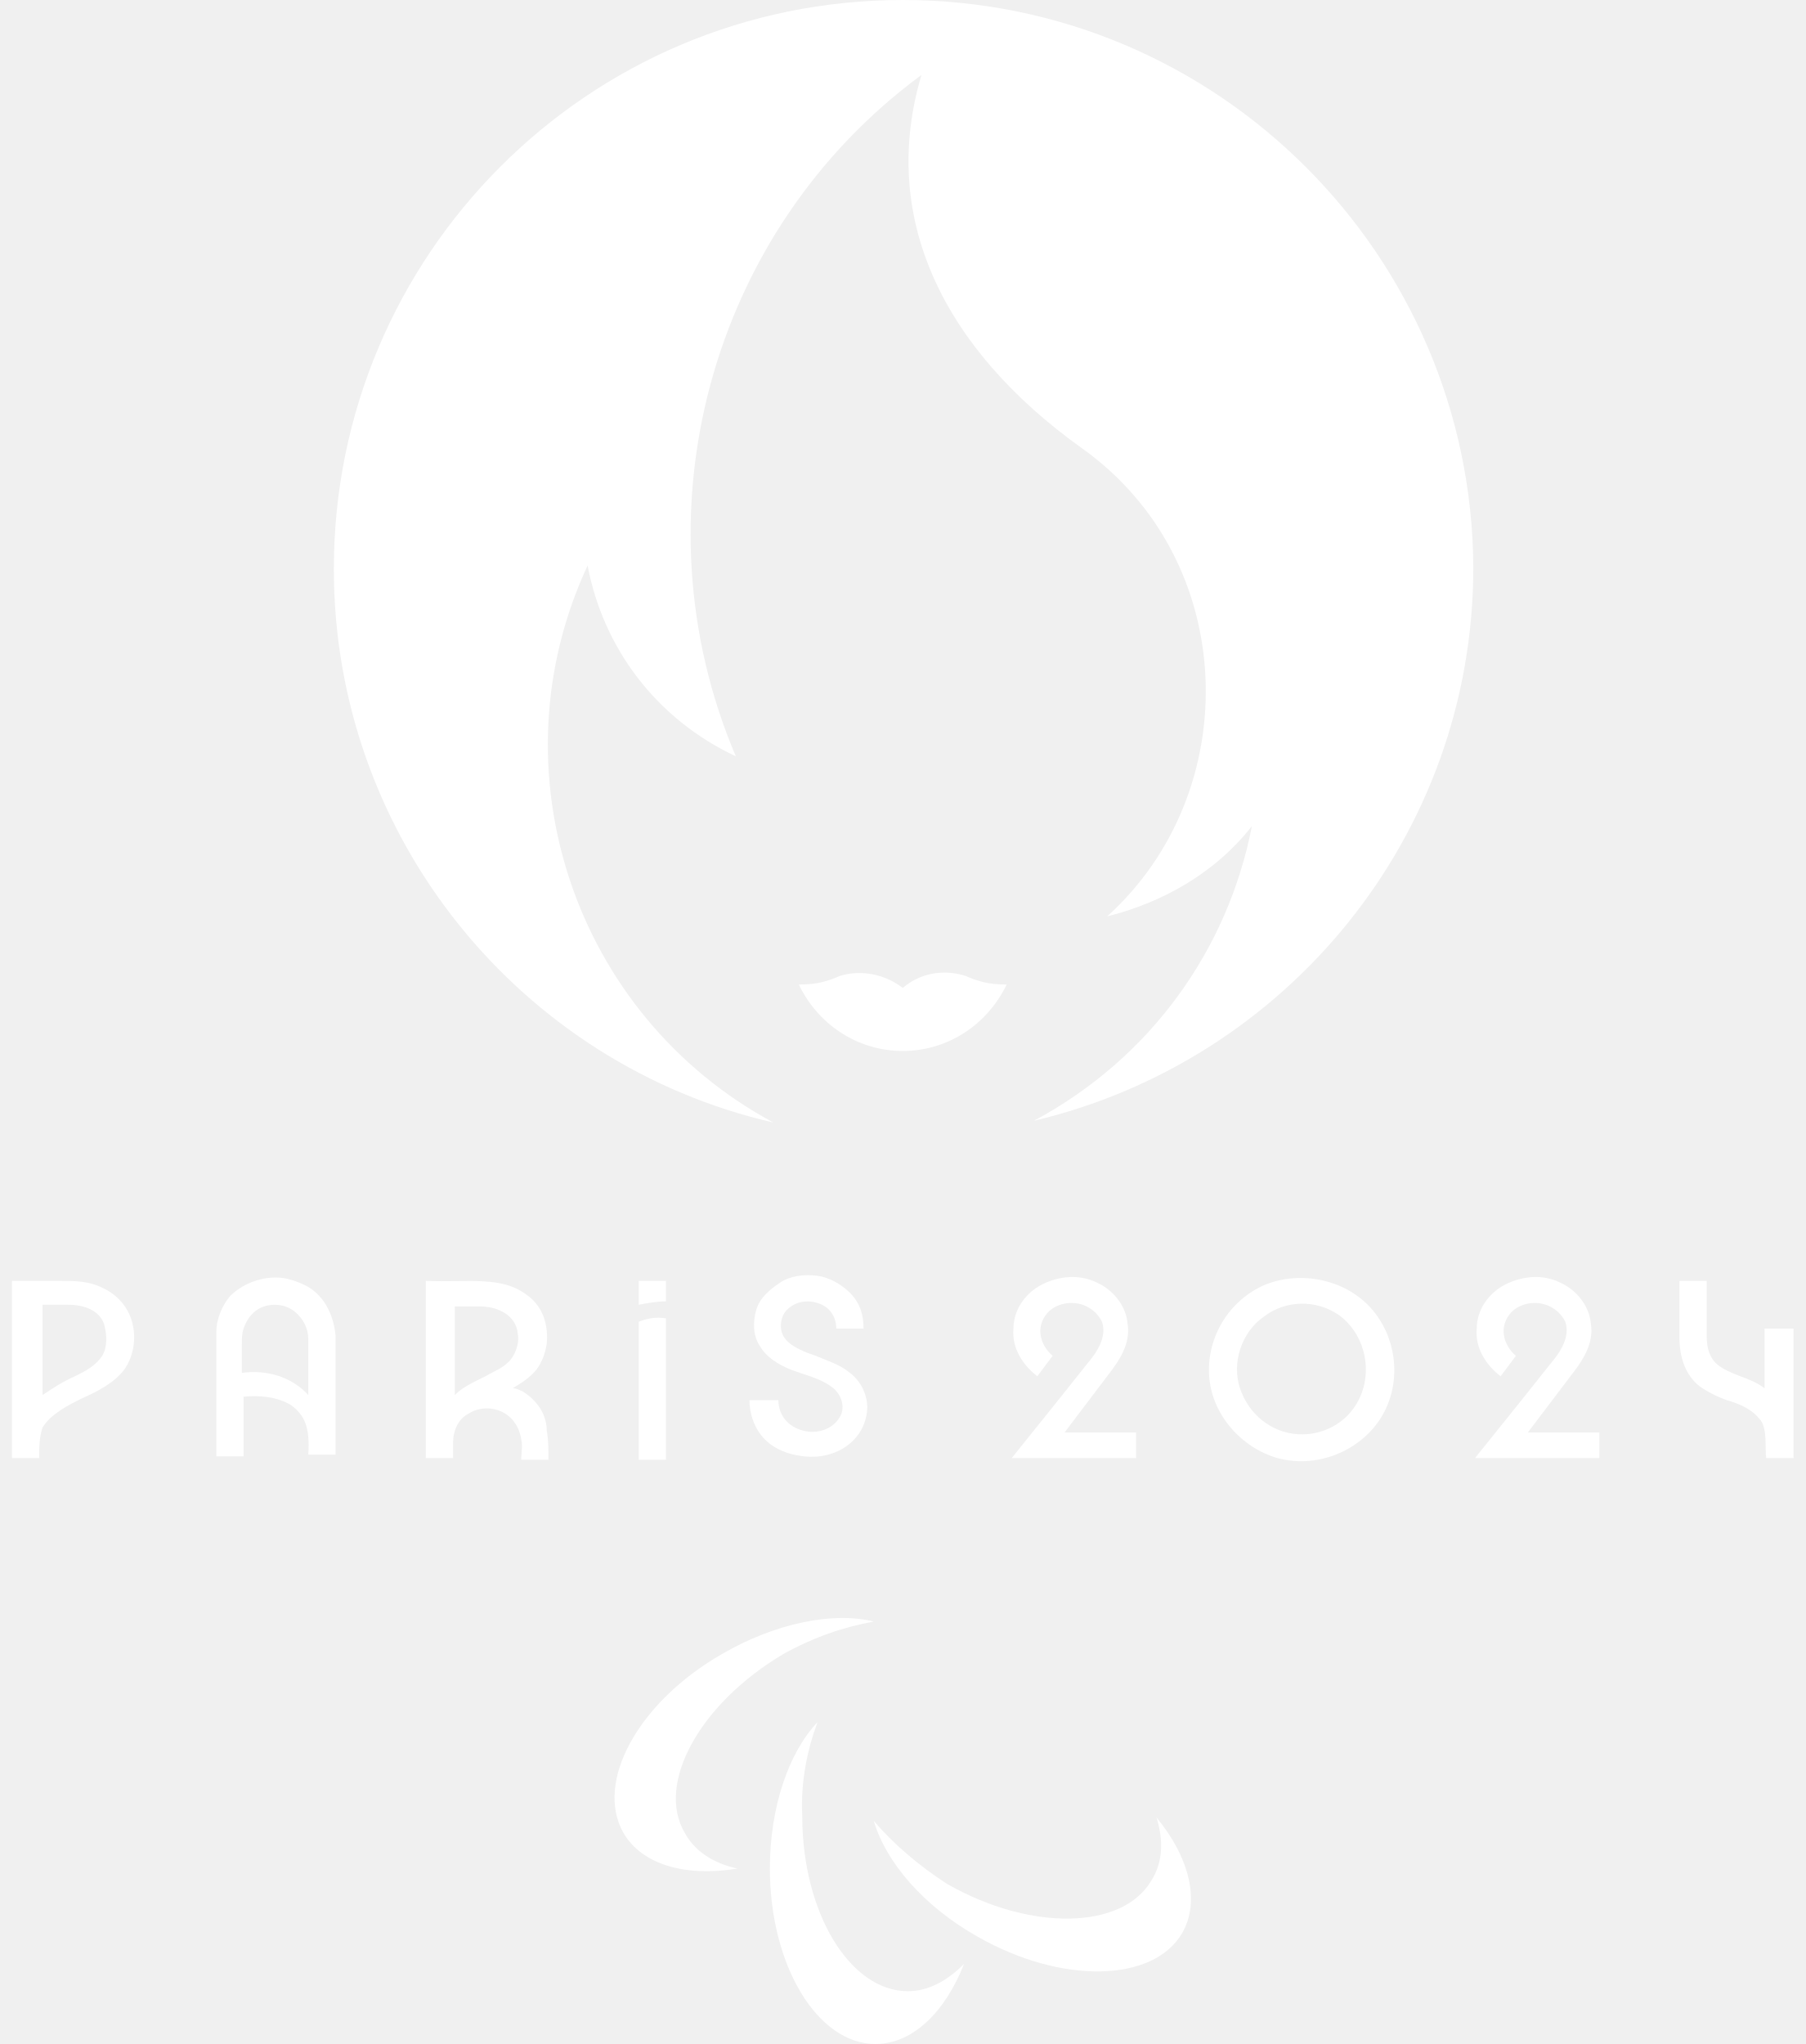
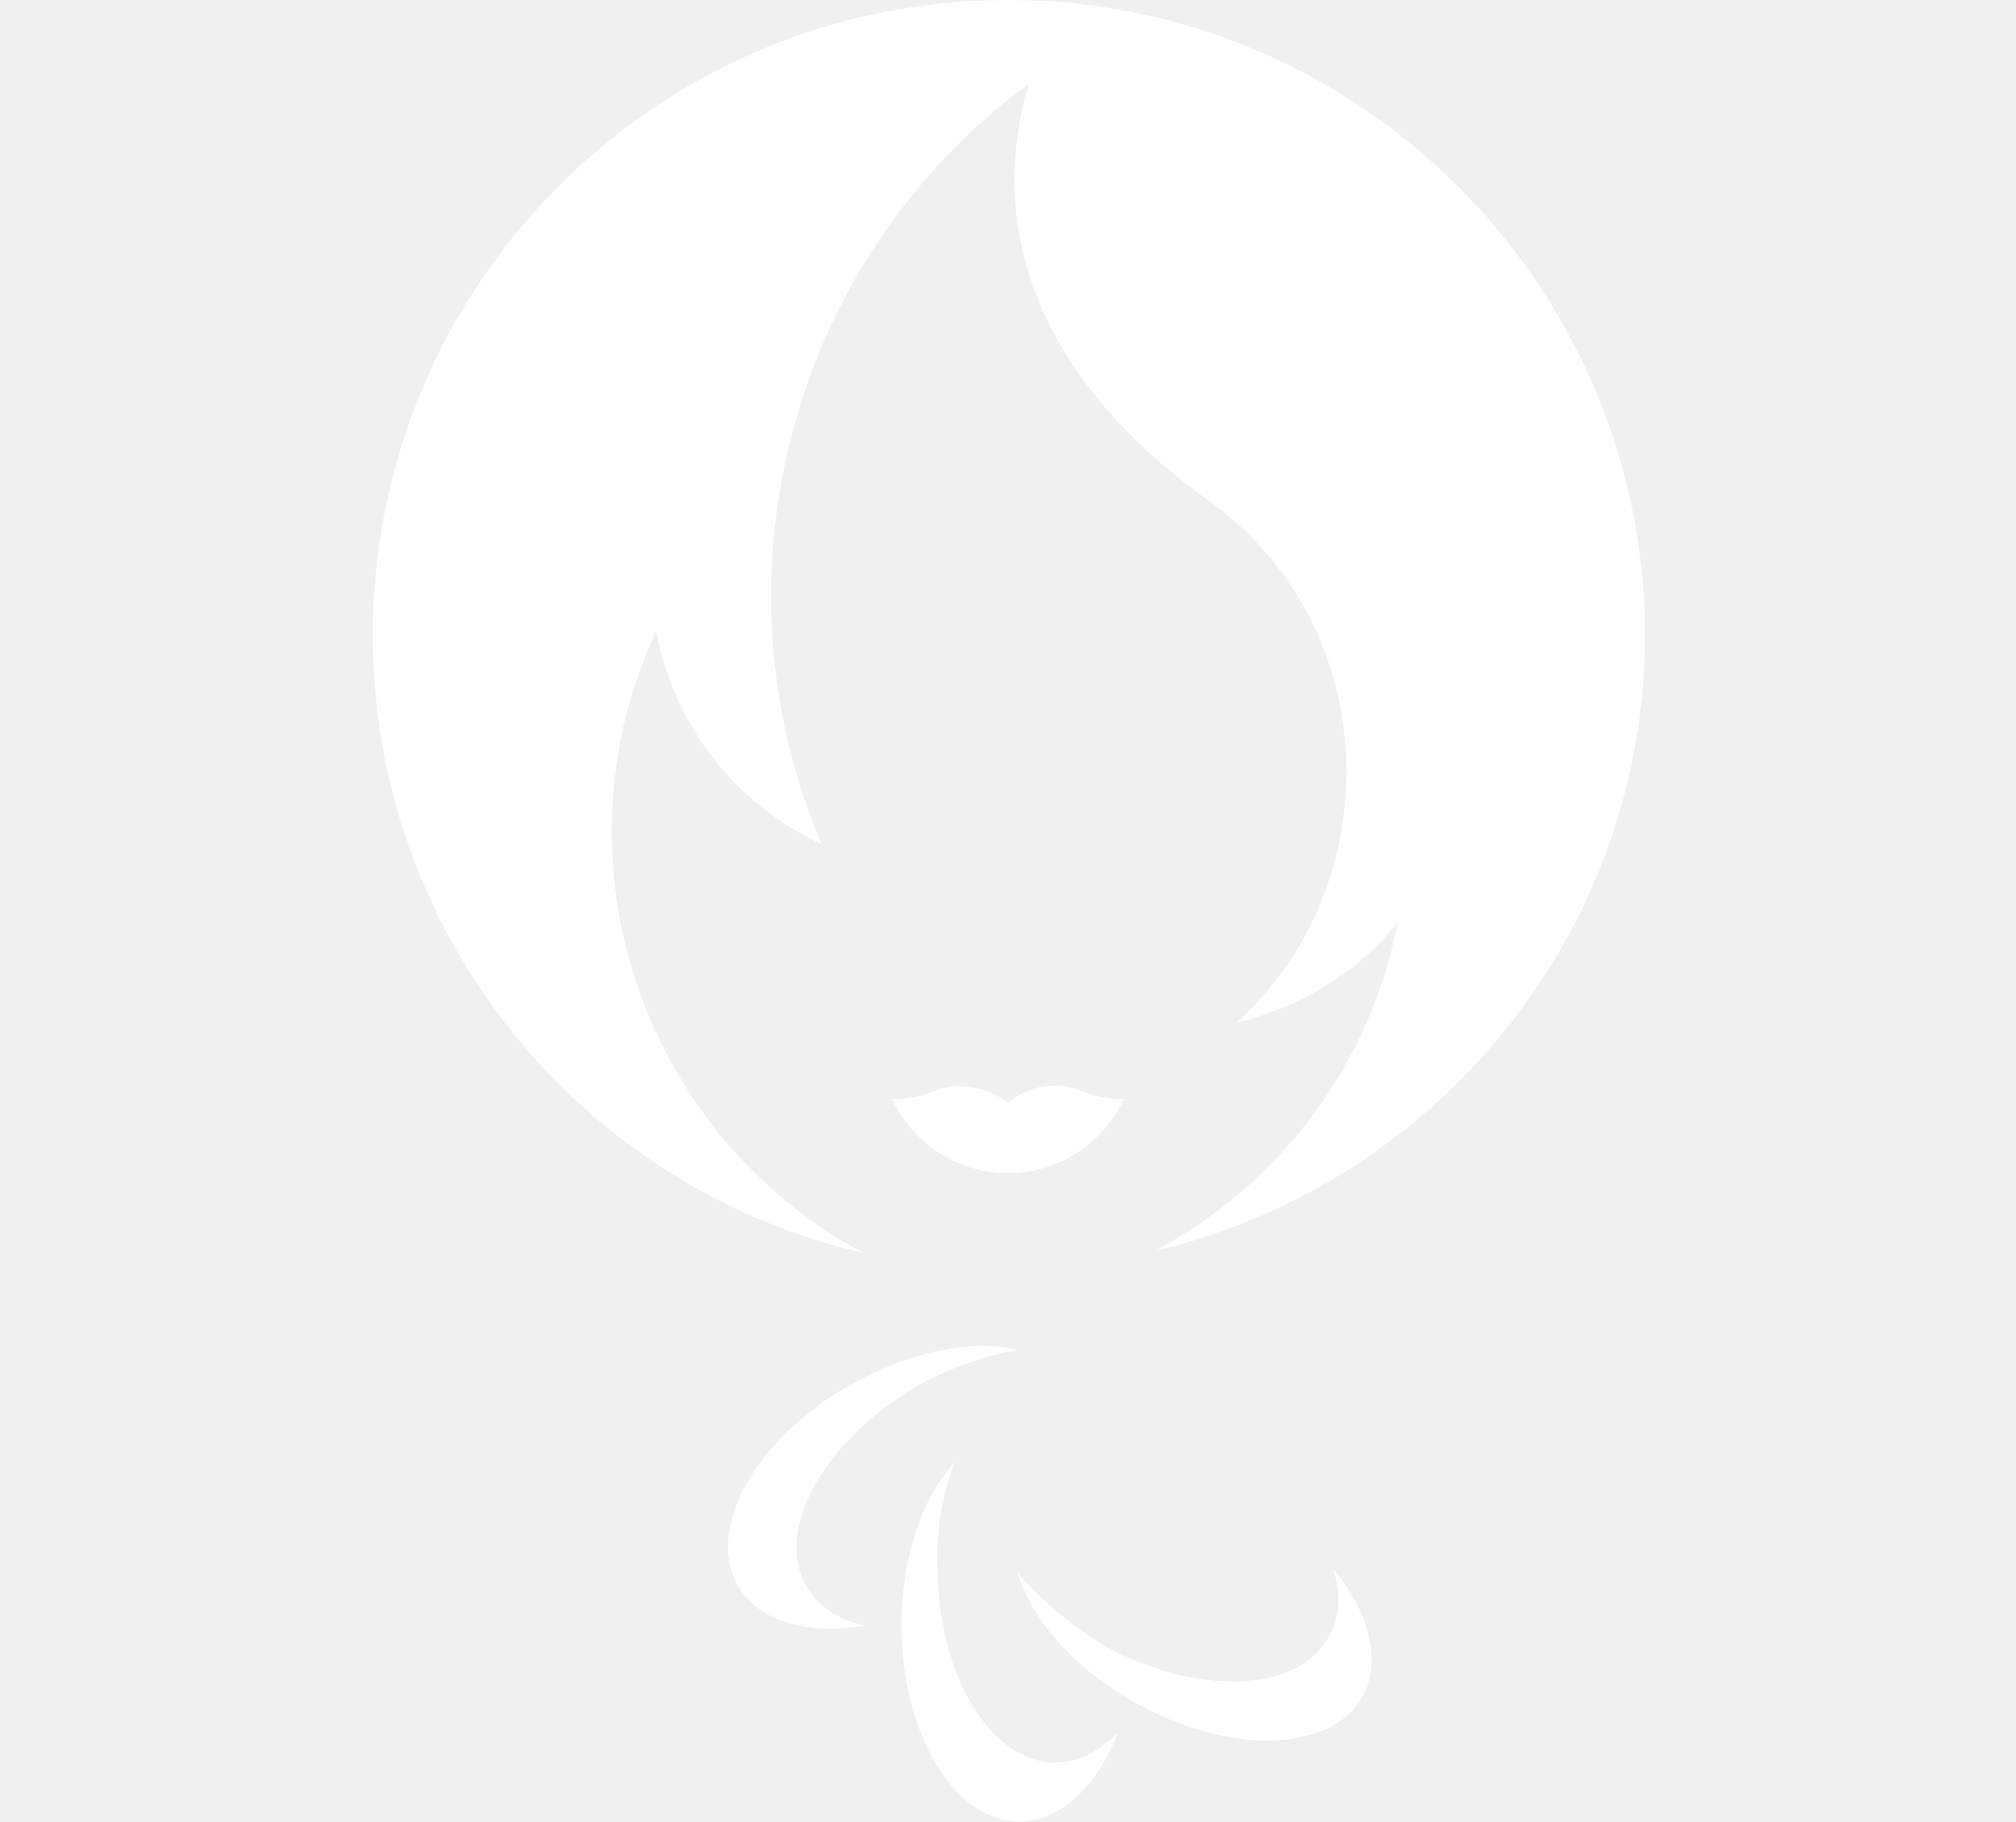
- <svg xmlns="http://www.w3.org/2000/svg" version="1.1" id="Layer_1" x="0px" y="0px" viewBox="0 0 106 120" style="enable-background:new 0 0 106 120;" xml:space="preserve">
+ <svg xmlns="http://www.w3.org/2000/svg" version="1.1" x="0px" y="0px" viewBox="0 -10.8 106 95.8" style="enable-background:new 0 -10.8 106 95.8;" xml:space="preserve">
  <style type="text/css">
- 	.st0{fill:#FFFFFF;}
+ 	.st0{display:none;}
+ 	.st1{display:inline;stroke:#FFFFFF;stroke-miterlimit:10;}
+ 	.st2{fill:#FFFFFF;}
+ 	.st3{display:inline;fill:#FFFFFF;}
</style>
-   <g>
+   <g id="Calque_2" class="st0">
+     <rect x="-3.3" y="-13.6" class="st1" width="119" height="132" />
+   </g>
+   <g id="Layer_1">
    <g>
-       <path class="st0" d="M51.3,95.2c-2.4-0.6-5.8,0.1-8.9,1.9c-4.9,2.8-7.5,7.5-5.8,10.5c1.1,1.9,3.7,2.6,6.7,2.1    c-1.4-0.3-2.5-1-3.1-2.1c-1.7-2.9,0.9-7.6,5.8-10.5C47.8,96.1,49.6,95.5,51.3,95.2" />
-       <path class="st0" d="M51.3,106.9c0.7,2.4,2.9,5,6.1,6.8c4.9,2.8,10.3,2.7,12-0.2c1.1-1.9,0.4-4.5-1.5-6.8c0.4,1.3,0.4,2.6-0.3,3.7    c-1.7,2.9-7.1,3-12,0.2C53.9,109.5,52.4,108.2,51.3,106.9" />
-       <path class="st0" d="M48,101.1c-1.7,1.8-2.8,5-2.8,8.6c0,5.7,2.8,10.3,6.2,10.3c2.2,0,4.1-1.9,5.2-4.7c-1,1-2.1,1.6-3.3,1.6    c-3.4,0-6.2-4.6-6.2-10.3C47,104.6,47.4,102.7,48,101.1" />
-     </g>
-     <g>
-       <path class="st0" d="M56.7,57.3C55.8,57,54.3,56.9,53,58c-1.3-1-2.8-1-3.7-0.7c-0.7,0.3-1.3,0.5-2.4,0.5c1.1,2.3,3.4,3.9,6.1,3.9    c2.7,0,5-1.6,6.1-3.9C58,57.8,57.4,57.6,56.7,57.3z" />
-       <path class="st0" d="M53,0C34.5,0,19.6,15,19.6,33.4c0,15.8,11,29.1,25.8,32.5c-11.7-6.3-16.5-20.7-10.9-32.7    c0.9,4.8,4,9,8.7,11.2c-6-14.1-1.6-30.8,10.9-40c-2.5,8.4,1.3,16.1,9.4,21.9c9.3,6.6,9.6,20.2,1.5,27.5c3.2-0.8,6.3-2.5,8.5-5.3    c-1.4,7.2-5.9,13.6-12.8,17.3c14.8-3.5,25.8-16.7,25.8-32.5C86.4,15,71.5,0,53,0z" />
-     </g>
-     <g>
-       <path class="st0" d="M6,75.6c-0.8-0.4-1.6-0.4-2.5-0.4c-0.7,0-2.8,0-2.8,0v10.4h1.6c0-0.6,0-1.2,0.2-1.8C3,83,4,82.5,4.8,82.1    c0.9-0.4,1.9-0.9,2.5-1.7c0.5-0.7,0.7-1.7,0.5-2.6C7.6,76.8,6.9,76,6,75.6z M6,79.6c-0.4,0.6-1,0.9-1.6,1.2    c-0.7,0.3-1.3,0.7-1.9,1.1v-5.3c0.5,0,1,0,1.5,0c0.9,0,1.8,0.3,2.1,1.1C6.3,78.4,6.3,79.1,6,79.6z" />
-       <path class="st0" d="M18,75.5c-0.6-0.3-1.2-0.5-1.8-0.5c-1,0-2,0.4-2.7,1.1c-0.5,0.6-0.8,1.4-0.8,2.1c0,0.2,0,7.3,0,7.3h1.6v-3.5    c0.9-0.1,2,0,2.8,0.5c0.8,0.6,1.1,1.3,1,2.9c0.2,0,1.6,0,1.6,0v-7C19.6,77.3,19.1,76.1,18,75.5z M14.2,80.6c0-0.6,0-1.1,0-1.7    c0-0.3,0-0.6,0.1-0.9c0.2-0.6,0.6-1.1,1.2-1.3c0.6-0.2,1.3-0.1,1.8,0.3c0.5,0.4,0.8,1,0.8,1.6c0,0.5,0,1,0,1.5c0,0.6,0,1.2,0,1.8    C17.1,80.8,15.6,80.4,14.2,80.6z" />
-       <path class="st0" d="M30.7,81.7c-0.2-0.1-0.4-0.2-0.6-0.2c0.5-0.3,1-0.6,1.4-1.1c0.3-0.4,0.5-0.9,0.6-1.5c0.1-1.1-0.2-2.2-1.2-2.9    c-1.5-1.1-3.3-0.7-5.9-0.8c0,0.3,0,10.4,0,10.4h1.6c0-0.3,0-0.6,0-0.9c0-0.7,0.3-1.4,0.9-1.7c0.6-0.4,1.4-0.4,2-0.1    c0.6,0.3,1,0.9,1.1,1.6c0.1,0.4,0,0.8,0,1.2h1.6c0-0.6,0-1.2-0.1-1.7C32.1,83,31.5,82.2,30.7,81.7z M28.2,76.7    c1,0,2.1,0.5,2.2,1.6c0.1,0.5-0.1,1.1-0.4,1.5c-0.4,0.5-1,0.7-1.5,1c-0.6,0.3-1.3,0.6-1.8,1.1v-5.2H28.2z" />
-       <path class="st0" d="M37.5,76.6c0.5-0.1,1.1-0.2,1.6-0.2v-1.2h-1.6V76.6z" />
-       <path class="st0" d="M37.5,77.6v8.1h1.6v-8.3C38.5,77.3,38,77.4,37.5,77.6z" />
-       <path class="st0" d="M49.9,80.6c-0.6-0.5-1.3-0.7-2-1c-0.6-0.2-1.4-0.5-1.8-1c-0.4-0.5-0.3-1.3,0.1-1.7c0.5-0.5,1.2-0.6,1.8-0.4    c0.7,0.2,1.1,0.8,1.1,1.5h1.6c0-0.8-0.2-1.5-0.8-2.1c-0.5-0.5-1.2-0.9-1.9-1c-0.8-0.1-1.6,0-2.2,0.4c-0.6,0.4-1.2,0.9-1.4,1.6    c-0.2,0.7-0.2,1.5,0.2,2.1c0.4,0.7,1.1,1.1,1.8,1.4c0.8,0.3,1.7,0.5,2.4,1c0.3,0.2,0.5,0.5,0.6,0.8c0.1,0.3,0.1,0.7-0.1,1    c-0.4,0.7-1.3,1-2.1,0.8c-0.9-0.2-1.5-0.9-1.5-1.8H44c0,0.8,0.3,1.7,0.9,2.3c0.6,0.6,1.4,0.9,2.3,1c0.9,0.1,1.8-0.1,2.5-0.6    c0.7-0.5,1.1-1.2,1.2-2C51,82.2,50.7,81.2,49.9,80.6z" />
-       <path class="st0" d="M65,80.8c0.7-0.9,1.4-1.9,1.2-3.1c-0.1-1.1-0.9-2-1.8-2.4c-1-0.5-2.2-0.4-3.2,0.1c-1,0.5-1.7,1.5-1.7,2.6    c-0.1,1.1,0.5,2.1,1.4,2.8l0.9-1.2c-0.7-0.6-1-1.6-0.4-2.4c0.5-0.7,1.6-0.9,2.4-0.5c0.4,0.2,0.7,0.5,0.9,0.9    c0.3,0.9-0.3,1.8-0.9,2.5c-1.1,1.4-4,5-4.4,5.5h7.3v-1.5h-4.2L65,80.8z" />
-       <path class="st0" d="M80.3,76.6c-1.6-1.6-4.2-2-6.2-1.1c-2.1,1-3.3,3.2-3.1,5.4c0.2,2.2,1.9,4.1,4,4.7c2.2,0.6,4.6-0.3,5.9-2.1    C82.4,81.4,82.1,78.4,80.3,76.6z M79.9,81.9c-0.6,1.5-2.1,2.4-3.7,2.3c-1.6-0.1-2.9-1.2-3.4-2.7c-0.5-1.5,0.1-3.3,1.4-4.2    c1.3-1,3.1-1,4.4-0.1C80,78.2,80.6,80.2,79.9,81.9z" />
-       <path class="st0" d="M103.6,78v3.5c-0.8-0.6-1.7-0.7-2.5-1.2c-0.7-0.4-0.9-1.1-0.9-1.9c0-0.8,0-3.2,0-3.2h-1.6c0,0,0,2.2,0,3.3    c0,1.1,0.3,2.2,1.2,2.9c0.6,0.4,1.2,0.7,1.9,0.9c0.6,0.2,1.2,0.5,1.6,1c0.5,0.5,0.3,1.8,0.4,2.3h1.6V78H103.6z" />
-       <path class="st0" d="M92.2,80.8c0.7-0.9,1.4-1.9,1.2-3.1c-0.1-1.1-0.9-2-1.8-2.4c-1-0.5-2.2-0.4-3.2,0.1c-1,0.5-1.7,1.5-1.7,2.6    c-0.1,1.1,0.5,2.1,1.4,2.8l0.9-1.2c-0.7-0.6-1-1.6-0.4-2.4c0.5-0.7,1.6-0.9,2.4-0.5c0.4,0.2,0.7,0.5,0.9,0.9    c0.3,0.9-0.3,1.8-0.9,2.5c-1.1,1.4-4,5-4.4,5.5h7.3v-1.5h-4.2L92.2,80.8z" />
+       <g>
+         <path class="st2" d="M53.5,60.2c-2.4-0.6-5.8,0.1-8.9,1.9c-4.9,2.8-7.5,7.5-5.8,10.5c1.1,1.9,3.7,2.6,6.7,2.1     c-1.4-0.3-2.5-1-3.1-2.1c-1.7-2.9,0.9-7.6,5.8-10.5C50,61.1,51.8,60.5,53.5,60.2" />
+         <path class="st2" d="M53.5,71.9c0.7,2.4,2.9,5,6.1,6.8c4.9,2.8,10.3,2.7,12-0.2c1.1-1.9,0.4-4.5-1.5-6.8c0.4,1.3,0.4,2.6-0.3,3.7     c-1.7,2.9-7.1,3-12,0.2C56.1,74.5,54.6,73.2,53.5,71.9" />
+         <path class="st2" d="M50.2,66.1c-1.7,1.8-2.8,5-2.8,8.6c0,5.7,2.8,10.3,6.2,10.3c2.2,0,4.1-1.9,5.2-4.7c-1,1-2.1,1.6-3.3,1.6     c-3.4,0-6.2-4.6-6.2-10.3C49.2,69.6,49.6,67.7,50.2,66.1" />
+       </g>
+       <g>
+         <path class="st2" d="M56.7,46.5c-0.9-0.3-2.4-0.4-3.7,0.7c-1.3-1-2.8-1-3.7-0.7C48.6,46.8,48,47,46.9,47c1.1,2.3,3.4,3.9,6.1,3.9     c2.7,0,5-1.6,6.1-3.9C58,47,57.4,46.8,56.7,46.5z" />
+         <path class="st2" d="M53-10.8c-18.5,0-33.4,15-33.4,33.4c0,15.8,11,29.1,25.8,32.5c-11.7-6.3-16.5-20.7-10.9-32.7     c0.9,4.8,4,9,8.7,11.2c-6-14.1-1.6-30.8,10.9-40C51.6,2,55.4,9.7,63.5,15.5c9.3,6.6,9.6,20.2,1.5,27.5c3.2-0.8,6.3-2.5,8.5-5.3     c-1.4,7.2-5.9,13.6-12.8,17.3c14.8-3.5,25.8-16.7,25.8-32.5C86.4,4.2,71.5-10.8,53-10.8z" />
+       </g>
+       <g class="st0">
+         <path id="P" class="st2" d="M6,64.8c-0.8-0.4-1.6-0.4-2.5-0.4c-0.7,0-2.8,0-2.8,0v10.4h1.6c0-0.6,0-1.2,0.2-1.8     C3,72.2,4,71.7,4.8,71.3c0.9-0.4,1.9-0.9,2.5-1.7C7.8,68.9,8,67.9,7.8,67C7.6,66,6.9,65.2,6,64.8z M6,68.8     c-0.4,0.6-1,0.9-1.6,1.2c-0.7,0.3-1.3,0.7-1.9,1.1v-5.3c0.5,0,1,0,1.5,0c0.9,0,1.8,0.3,2.1,1.1C6.3,67.6,6.3,68.3,6,68.8z" />
+         <path id="A" class="st2" d="M18,64.7c-0.6-0.3-1.2-0.5-1.8-0.5c-1,0-2,0.4-2.7,1.1c-0.5,0.6-0.8,1.4-0.8,2.1c0,0.2,0,7.3,0,7.3     h1.6v-3.5c0.9-0.1,2,0,2.8,0.5c0.8,0.6,1.1,1.3,1,2.9c0.2,0,1.6,0,1.6,0v-7C19.6,66.5,19.1,65.3,18,64.7z M14.2,69.8     c0-0.6,0-1.1,0-1.7c0-0.3,0-0.6,0.1-0.9c0.2-0.6,0.6-1.1,1.2-1.3c0.6-0.2,1.3-0.1,1.8,0.3s0.8,1,0.8,1.6c0,0.5,0,1,0,1.5     c0,0.6,0,1.2,0,1.8C17.1,70,15.6,69.6,14.2,69.8z" />
+         <path id="R" class="st2" d="M30.7,70.9c-0.2-0.1-0.4-0.2-0.6-0.2c0.5-0.3,1-0.6,1.4-1.1c0.3-0.4,0.5-0.9,0.6-1.5     c0.1-1.1-0.2-2.2-1.2-2.9c-1.5-1.1-3.3-0.7-5.9-0.8c0,0.3,0,10.4,0,10.4h1.6c0-0.3,0-0.6,0-0.9c0-0.7,0.3-1.4,0.9-1.7     c0.6-0.4,1.4-0.4,2-0.1s1,0.9,1.1,1.6c0.1,0.4,0,0.8,0,1.2h1.6c0-0.6,0-1.2-0.1-1.7C32.1,72.2,31.5,71.4,30.7,70.9z M28.2,65.9     c1,0,2.1,0.5,2.2,1.6c0.1,0.5-0.1,1.1-0.4,1.5c-0.4,0.5-1,0.7-1.5,1c-0.6,0.3-1.3,0.6-1.8,1.1v-5.2H28.2z" />
+         <path id="Point_du_I" class="st3" d="M37.5,65.8c0.5-0.1,1.1-0.2,1.6-0.2v-1.2h-1.6V65.8z" />
+         <path id="I" class="st3" d="M37.5,66.8v8.1h1.6v-8.3C38.5,66.5,38,66.6,37.5,66.8z" />
+         <path id="S" class="st2" d="M49.9,69.8c-0.6-0.5-1.3-0.7-2-1c-0.6-0.2-1.4-0.5-1.8-1c-0.4-0.5-0.3-1.3,0.1-1.7     c0.5-0.5,1.2-0.6,1.8-0.4c0.7,0.2,1.1,0.8,1.1,1.5h1.6c0-0.8-0.2-1.5-0.8-2.1c-0.5-0.5-1.2-0.9-1.9-1c-0.8-0.1-1.6,0-2.2,0.4     c-0.6,0.4-1.2,0.9-1.4,1.6s-0.2,1.5,0.2,2.1c0.4,0.7,1.1,1.1,1.8,1.4c0.8,0.3,1.7,0.5,2.4,1c0.3,0.2,0.5,0.5,0.6,0.8     s0.1,0.7-0.1,1c-0.4,0.7-1.3,1-2.1,0.8c-0.9-0.2-1.5-0.9-1.5-1.8H44c0,0.8,0.3,1.7,0.9,2.3c0.6,0.6,1.4,0.9,2.3,1     c0.9,0.1,1.8-0.1,2.5-0.6s1.1-1.2,1.2-2C51,71.4,50.7,70.4,49.9,69.8z" />
+         <path class="st3" d="M65,70c0.7-0.9,1.4-1.9,1.2-3.1c-0.1-1.1-0.9-2-1.8-2.4c-1-0.5-2.2-0.4-3.2,0.1s-1.7,1.5-1.7,2.6     c-0.1,1.1,0.5,2.1,1.4,2.8l0.9-1.2c-0.7-0.6-1-1.6-0.4-2.4c0.5-0.7,1.6-0.9,2.4-0.5c0.4,0.2,0.7,0.5,0.9,0.9     c0.3,0.9-0.3,1.8-0.9,2.5c-1.1,1.4-4,5-4.4,5.5h7.3v-1.5h-4.2L65,70z" />
+         <path class="st3" d="M80.3,65.8c-1.6-1.6-4.2-2-6.2-1.1c-2.1,1-3.3,3.2-3.1,5.4c0.2,2.2,1.9,4.1,4,4.7c2.2,0.6,4.6-0.3,5.9-2.1     C82.4,70.6,82.1,67.6,80.3,65.8z M79.9,71.1c-0.6,1.5-2.1,2.4-3.7,2.3s-2.9-1.2-3.4-2.7s0.1-3.3,1.4-4.2c1.3-1,3.1-1,4.4-0.1     C80,67.4,80.6,69.4,79.9,71.1z" />
+         <path class="st3" d="M103.6,67.2v3.5c-0.8-0.6-1.7-0.7-2.5-1.2c-0.7-0.4-0.9-1.1-0.9-1.9s0-3.2,0-3.2h-1.6c0,0,0,2.2,0,3.3     c0,1.1,0.3,2.2,1.2,2.9c0.6,0.4,1.2,0.7,1.9,0.9c0.6,0.2,1.2,0.5,1.6,1c0.5,0.5,0.3,1.8,0.4,2.3h1.6v-7.6H103.6z" />
+         <path class="st3" d="M92.2,70c0.7-0.9,1.4-1.9,1.2-3.1c-0.1-1.1-0.9-2-1.8-2.4c-1-0.5-2.2-0.4-3.2,0.1s-1.7,1.5-1.7,2.6     c-0.1,1.1,0.5,2.1,1.4,2.8l0.9-1.2c-0.7-0.6-1-1.6-0.4-2.4c0.5-0.7,1.6-0.9,2.4-0.5c0.4,0.2,0.7,0.5,0.9,0.9     c0.3,0.9-0.3,1.8-0.9,2.5c-1.1,1.4-4,5-4.4,5.5h7.3v-1.5h-4.2L92.2,70z" />
+       </g>
    </g>
  </g>
</svg>
